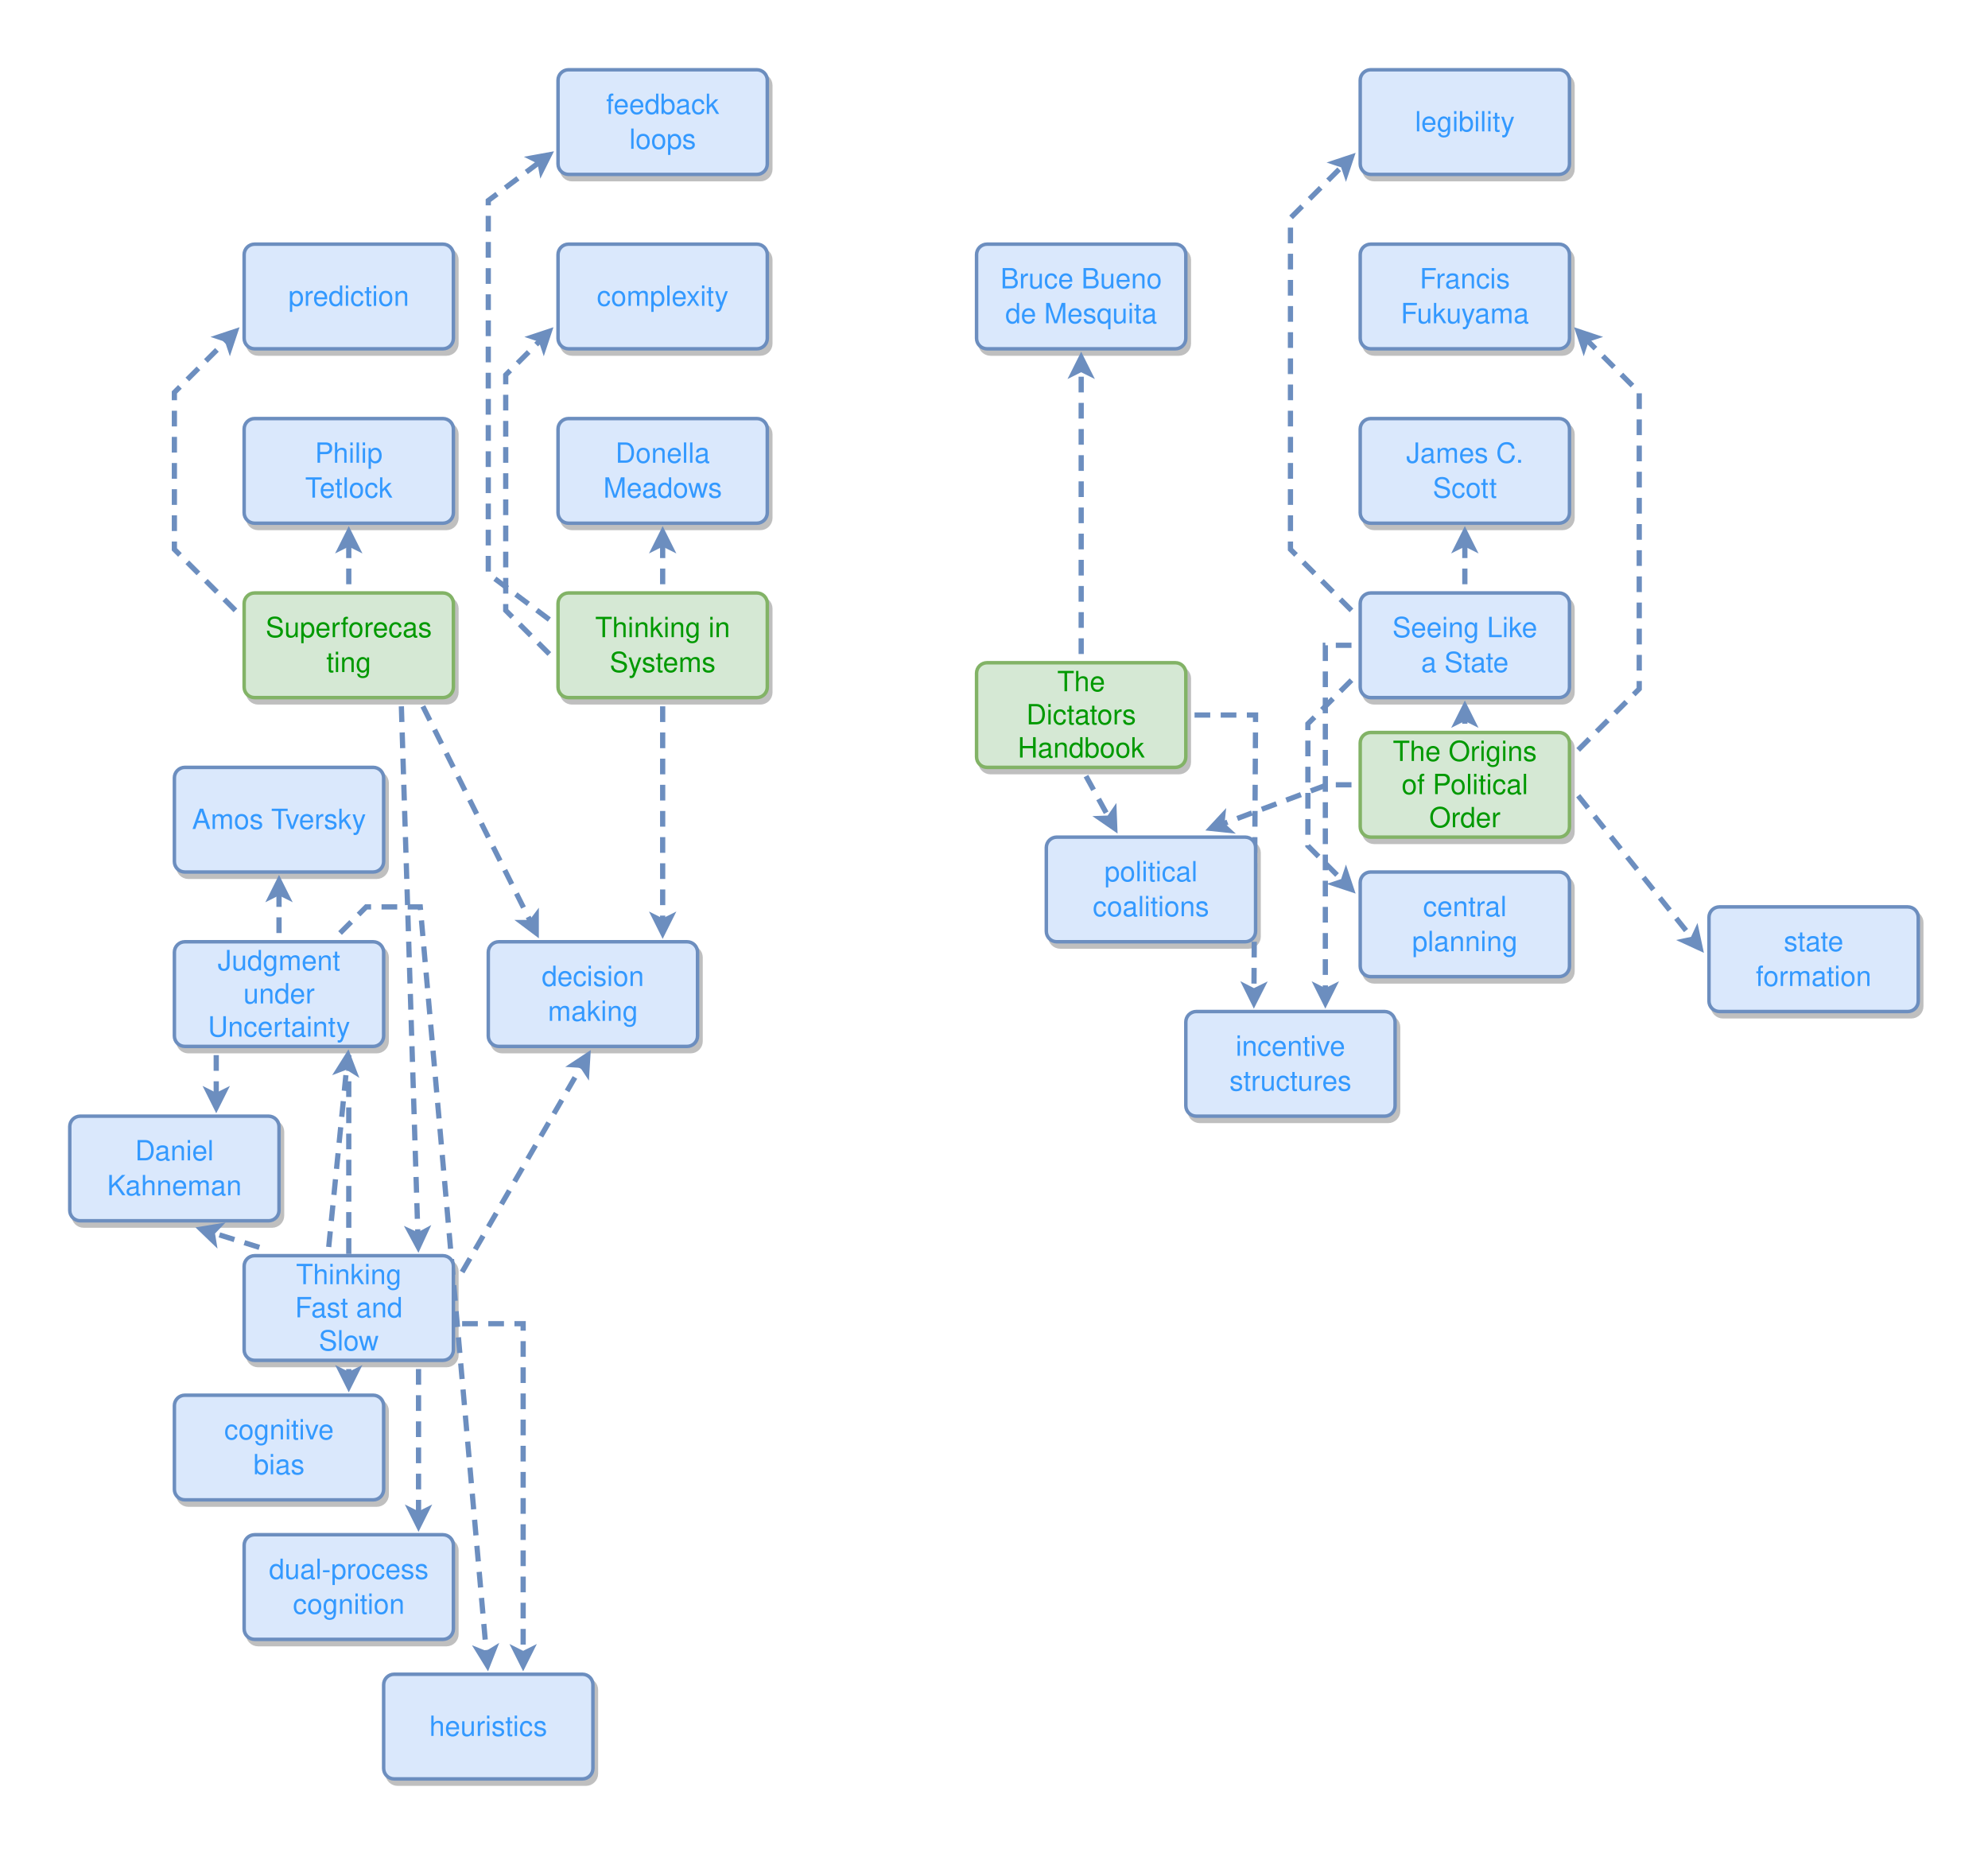
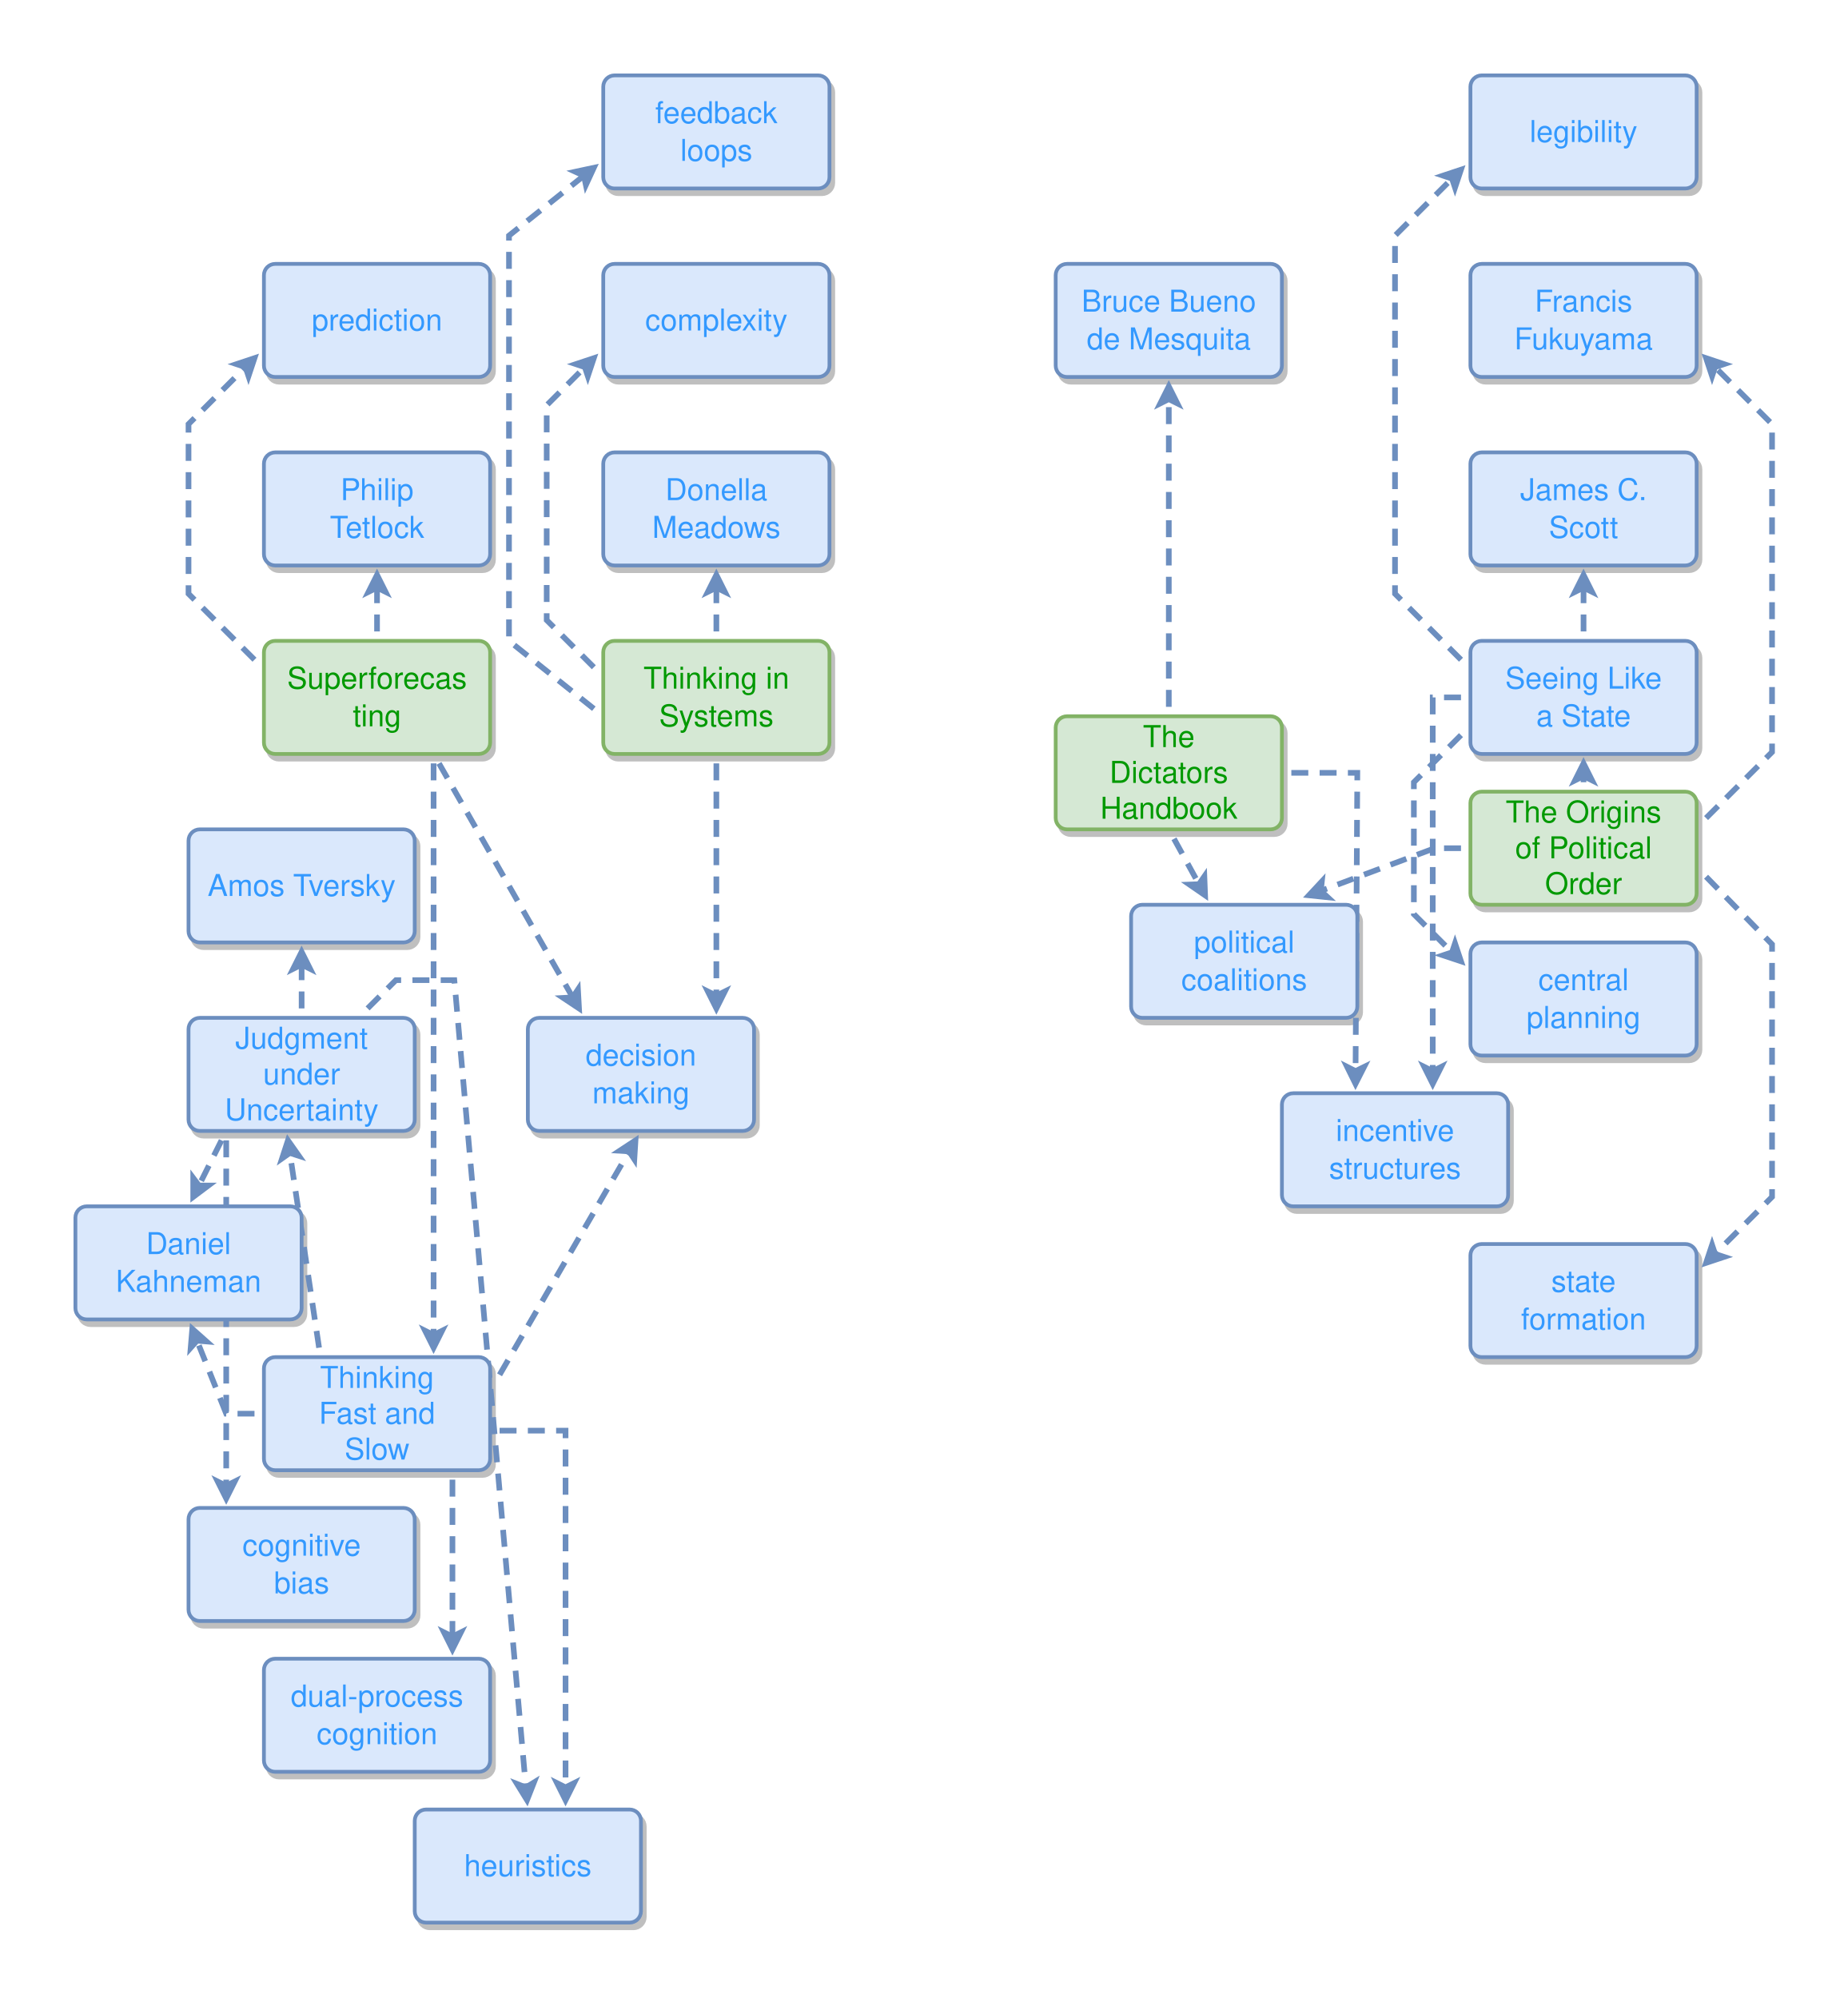
- <svg xmlns="http://www.w3.org/2000/svg" width="1140" height="1060" viewBox="0 0 1140 1060">
+ <svg xmlns="http://www.w3.org/2000/svg" width="980" height="1060" viewBox="0 0 980 1060">
  <defs>
  </defs>
  <g id="container-shells">
  </g>
  <g id="node-shadows">
    <rect x="100" y="440" width="120" height="60" rx="6" ry="6" fill="#000000" stroke="#000000" stroke-width="2" opacity="0.25" transform="translate(2,3)" />
    <rect x="140" y="340" width="120" height="60" rx="6" ry="6" fill="#000000" stroke="#000000" stroke-width="2" opacity="0.25" transform="translate(2,3)" />
    <rect x="560" y="380" width="120" height="60" rx="6" ry="6" fill="#000000" stroke="#000000" stroke-width="2" opacity="0.25" transform="translate(2,3)" />
    <rect x="780" y="420" width="120" height="60" rx="6" ry="6" fill="#000000" stroke="#000000" stroke-width="2" opacity="0.25" transform="translate(2,3)" />
    <rect x="140" y="720" width="120" height="60" rx="6" ry="6" fill="#000000" stroke="#000000" stroke-width="2" opacity="0.25" transform="translate(2,3)" />
    <rect x="320" y="340" width="120" height="60" rx="6" ry="6" fill="#000000" stroke="#000000" stroke-width="2" opacity="0.25" transform="translate(2,3)" />
    <rect x="780" y="500" width="120" height="60" rx="6" ry="6" fill="#000000" stroke="#000000" stroke-width="2" opacity="0.25" transform="translate(2,3)" />
    <rect x="100" y="800" width="120" height="60" rx="6" ry="6" fill="#000000" stroke="#000000" stroke-width="2" opacity="0.25" transform="translate(2,3)" />
    <rect x="320" y="140" width="120" height="60" rx="6" ry="6" fill="#000000" stroke="#000000" stroke-width="2" opacity="0.25" transform="translate(2,3)" />
    <rect x="280" y="540" width="120" height="60" rx="6" ry="6" fill="#000000" stroke="#000000" stroke-width="2" opacity="0.25" transform="translate(2,3)" />
    <rect x="140" y="880" width="120" height="60" rx="6" ry="6" fill="#000000" stroke="#000000" stroke-width="2" opacity="0.25" transform="translate(2,3)" />
    <rect x="560" y="140" width="120" height="60" rx="6" ry="6" fill="#000000" stroke="#000000" stroke-width="2" opacity="0.25" transform="translate(2,3)" />
    <rect x="320" y="40" width="120" height="60" rx="6" ry="6" fill="#000000" stroke="#000000" stroke-width="2" opacity="0.25" transform="translate(2,3)" />
    <rect x="220" y="960" width="120" height="60" rx="6" ry="6" fill="#000000" stroke="#000000" stroke-width="2" opacity="0.25" transform="translate(2,3)" />
    <rect x="680" y="580" width="120" height="60" rx="6" ry="6" fill="#000000" stroke="#000000" stroke-width="2" opacity="0.25" transform="translate(2,3)" />
    <rect x="780" y="40" width="120" height="60" rx="6" ry="6" fill="#000000" stroke="#000000" stroke-width="2" opacity="0.25" transform="translate(2,3)" />
    <rect x="600" y="480" width="120" height="60" rx="6" ry="6" fill="#000000" stroke="#000000" stroke-width="2" opacity="0.25" transform="translate(2,3)" />
    <rect x="140" y="140" width="120" height="60" rx="6" ry="6" fill="#000000" stroke="#000000" stroke-width="2" opacity="0.25" transform="translate(2,3)" />
-     <rect x="980" y="520" width="120" height="60" rx="6" ry="6" fill="#000000" stroke="#000000" stroke-width="2" opacity="0.25" transform="translate(2,3)" />
+     <rect x="780" y="660" width="120" height="60" rx="6" ry="6" fill="#000000" stroke="#000000" stroke-width="2" opacity="0.25" transform="translate(2,3)" />
    <rect x="40" y="640" width="120" height="60" rx="6" ry="6" fill="#000000" stroke="#000000" stroke-width="2" opacity="0.25" transform="translate(2,3)" />
    <rect x="320" y="240" width="120" height="60" rx="6" ry="6" fill="#000000" stroke="#000000" stroke-width="2" opacity="0.25" transform="translate(2,3)" />
    <rect x="780" y="140" width="120" height="60" rx="6" ry="6" fill="#000000" stroke="#000000" stroke-width="2" opacity="0.25" transform="translate(2,3)" />
    <rect x="780" y="240" width="120" height="60" rx="6" ry="6" fill="#000000" stroke="#000000" stroke-width="2" opacity="0.25" transform="translate(2,3)" />
    <rect x="100" y="540" width="120" height="60" rx="6" ry="6" fill="#000000" stroke="#000000" stroke-width="2" opacity="0.25" transform="translate(2,3)" />
    <rect x="140" y="240" width="120" height="60" rx="6" ry="6" fill="#000000" stroke="#000000" stroke-width="2" opacity="0.25" transform="translate(2,3)" />
    <rect x="780" y="340" width="120" height="60" rx="6" ry="6" fill="#000000" stroke="#000000" stroke-width="2" opacity="0.25" transform="translate(2,3)" />
  </g>
  <g id="edges">
    <g class="edge" data-edge-idx="0" data-edge-base="expresses" data-edge-from="10" data-edge-to="18">
-       <line x1="242.50" y1="405.00" x2="304.48" y2="528.96" stroke="#6c8ebf" stroke-width="3" stroke-dasharray="9 6" />
-       <path d="M 307.50 535.00 L 299.45 528.96 L 304.48 528.96 L 307.50 524.94 Z" fill="#6c8ebf" stroke="#6c8ebf" stroke-width="3" stroke-miterlimit="10" />
+       <line x1="232.86" y1="405.00" x2="303.79" y2="529.14" stroke="#6c8ebf" stroke-width="3" stroke-dasharray="9 6" />
+       <path d="M 307.14 535.00 L 298.77 529.42 L 303.79 529.14 L 306.58 524.95 Z" fill="#6c8ebf" stroke="#6c8ebf" stroke-width="3" stroke-miterlimit="10" />
    </g>
    <g class="edge" data-edge-idx="1" data-edge-base="expresses" data-edge-from="10" data-edge-to="25">
      <polyline points="135.00,350.00 100,315 100,225 130.23,194.77" fill="none" stroke="#6c8ebf" stroke-width="3" stroke-dasharray="9 6" />
      <path d="M 135.00 190.00 L 131.82 199.55 L 130.23 194.77 L 125.45 193.18 Z" fill="#6c8ebf" stroke="#6c8ebf" stroke-width="3" stroke-miterlimit="10" />
    </g>
    <g class="edge" data-edge-idx="2" data-edge-base="expresses" data-edge-from="10" data-edge-to="8">
      <line x1="200.00" y1="335.00" x2="200.00" y2="311.75" stroke="#6c8ebf" stroke-width="3" stroke-dasharray="9 6" />
      <path d="M 200.00 305.00 L 204.50 314.00 L 200.00 311.75 L 195.50 314.00 Z" fill="#6c8ebf" stroke="#6c8ebf" stroke-width="3" stroke-miterlimit="10" />
    </g>
    <g class="edge" data-edge-idx="3" data-edge-base="expresses" data-edge-from="10" data-edge-to="13">
-       <line x1="230.16" y1="405.00" x2="239.63" y2="708.25" stroke="#6c8ebf" stroke-width="3" stroke-dasharray="9 6" />
-       <path d="M 239.84 715.00 L 235.06 706.14 L 239.63 708.25 L 244.06 705.86 Z" fill="#6c8ebf" stroke="#6c8ebf" stroke-width="3" stroke-miterlimit="10" />
+       <line x1="230.00" y1="405.00" x2="230.00" y2="708.25" stroke="#6c8ebf" stroke-width="3" stroke-dasharray="9 6" />
+       <path d="M 230.00 715.00 L 225.50 706.00 L 230.00 708.25 L 234.50 706.00 Z" fill="#6c8ebf" stroke="#6c8ebf" stroke-width="3" stroke-miterlimit="10" />
    </g>
    <g class="edge" data-edge-idx="4" data-edge-base="expresses" data-edge-from="7" data-edge-to="21">
      <polyline points="195.00,535.00 210,520 241,520 278.96,948.28" fill="none" stroke="#6c8ebf" stroke-width="3" stroke-dasharray="9 6" />
      <path d="M 279.56 955.00 L 274.28 946.43 L 278.96 948.28 L 283.24 945.64 Z" fill="#6c8ebf" stroke="#6c8ebf" stroke-width="3" stroke-miterlimit="10" />
    </g>
    <g class="edge" data-edge-idx="5" data-edge-base="expresses" data-edge-from="7" data-edge-to="16">
-       <line x1="200.00" y1="605.00" x2="200.00" y2="788.25" stroke="#6c8ebf" stroke-width="3" stroke-dasharray="9 6" />
-       <path d="M 200.00 795.00 L 195.50 786.00 L 200.00 788.25 L 204.50 786.00 Z" fill="#6c8ebf" stroke="#6c8ebf" stroke-width="3" stroke-miterlimit="10" />
+       <line x1="120.00" y1="605.00" x2="120.00" y2="788.25" stroke="#6c8ebf" stroke-width="3" stroke-dasharray="9 6" />
+       <path d="M 120.00 795.00 L 115.50 786.00 L 120.00 788.25 L 124.50 786.00 Z" fill="#6c8ebf" stroke="#6c8ebf" stroke-width="3" stroke-miterlimit="10" />
    </g>
    <g class="edge" data-edge-idx="6" data-edge-base="expresses" data-edge-from="7" data-edge-to="3">
-       <line x1="124.00" y1="605.00" x2="124.00" y2="628.25" stroke="#6c8ebf" stroke-width="3" stroke-dasharray="9 6" />
-       <path d="M 124.00 635.00 L 119.50 626.00 L 124.00 628.25 L 128.50 626.00 Z" fill="#6c8ebf" stroke="#6c8ebf" stroke-width="3" stroke-miterlimit="10" />
+       <line x1="117.50" y1="605.00" x2="105.52" y2="628.96" stroke="#6c8ebf" stroke-width="3" stroke-dasharray="9 6" />
+       <path d="M 102.50 635.00 L 102.50 624.94 L 105.52 628.96 L 110.55 628.96 Z" fill="#6c8ebf" stroke="#6c8ebf" stroke-width="3" stroke-miterlimit="10" />
    </g>
    <g class="edge" data-edge-idx="7" data-edge-base="expresses" data-edge-from="7" data-edge-to="1">
      <line x1="160.00" y1="535.00" x2="160.00" y2="511.75" stroke="#6c8ebf" stroke-width="3" stroke-dasharray="9 6" />
      <path d="M 160.00 505.00 L 164.50 514.00 L 160.00 511.75 L 155.50 514.00 Z" fill="#6c8ebf" stroke="#6c8ebf" stroke-width="3" stroke-miterlimit="10" />
    </g>
    <g class="edge" data-edge-idx="8" data-edge-base="expresses" data-edge-from="11" data-edge-to="24">
      <line x1="622.75" y1="445.00" x2="636.00" y2="469.09" stroke="#6c8ebf" stroke-width="3" stroke-dasharray="9 6" />
      <path d="M 639.25 475.00 L 630.97 469.28 L 636.00 469.09 L 638.86 464.95 Z" fill="#6c8ebf" stroke="#6c8ebf" stroke-width="3" stroke-miterlimit="10" />
    </g>
    <g class="edge" data-edge-idx="9" data-edge-base="expresses" data-edge-from="11" data-edge-to="22">
      <polyline points="685.00,410.00 720,410 719.07,568.25" fill="none" stroke="#6c8ebf" stroke-width="3" stroke-dasharray="9 6" />
      <path d="M 719.03 575.00 L 714.58 565.97 L 719.07 568.25 L 723.58 566.03 Z" fill="#6c8ebf" stroke="#6c8ebf" stroke-width="3" stroke-miterlimit="10" />
    </g>
    <g class="edge" data-edge-idx="10" data-edge-base="expresses" data-edge-from="11" data-edge-to="2">
      <line x1="620.00" y1="375.00" x2="620.00" y2="211.75" stroke="#6c8ebf" stroke-width="3" stroke-dasharray="9 6" />
      <path d="M 620.00 205.00 L 624.50 214.00 L 620.00 211.75 L 615.50 214.00 Z" fill="#6c8ebf" stroke="#6c8ebf" stroke-width="3" stroke-miterlimit="10" />
    </g>
    <g class="edge" data-edge-idx="11" data-edge-base="expresses" data-edge-from="14" data-edge-to="20">
-       <polyline points="315.00,355.25 280,329 280,115 309.60,92.80" fill="none" stroke="#6c8ebf" stroke-width="3" stroke-dasharray="9 6" />
-       <path d="M 315.00 88.75 L 310.50 97.75 L 309.60 92.80 L 305.10 90.55 Z" fill="#6c8ebf" stroke="#6c8ebf" stroke-width="3" stroke-miterlimit="10" />
+       <polyline points="315.00,376.00 270,340 270,125 309.73,93.22" fill="none" stroke="#6c8ebf" stroke-width="3" stroke-dasharray="9 6" />
+       <path d="M 315.00 89.00 L 310.78 98.14 L 309.73 93.22 L 305.16 91.11 Z" fill="#6c8ebf" stroke="#6c8ebf" stroke-width="3" stroke-miterlimit="10" />
    </g>
    <g class="edge" data-edge-idx="12" data-edge-base="expresses" data-edge-from="14" data-edge-to="17">
-       <polyline points="315.00,375.00 290,350 290,215 310.23,194.77" fill="none" stroke="#6c8ebf" stroke-width="3" stroke-dasharray="9 6" />
+       <polyline points="315.00,354.00 290,329 290,215 310.23,194.77" fill="none" stroke="#6c8ebf" stroke-width="3" stroke-dasharray="9 6" />
      <path d="M 315.00 190.00 L 311.82 199.55 L 310.23 194.77 L 305.45 193.18 Z" fill="#6c8ebf" stroke="#6c8ebf" stroke-width="3" stroke-miterlimit="10" />
    </g>
    <g class="edge" data-edge-idx="13" data-edge-base="expresses" data-edge-from="14" data-edge-to="18">
      <line x1="380.00" y1="405.00" x2="380.00" y2="528.25" stroke="#6c8ebf" stroke-width="3" stroke-dasharray="9 6" />
      <path d="M 380.00 535.00 L 375.50 526.00 L 380.00 528.25 L 384.50 526.00 Z" fill="#6c8ebf" stroke="#6c8ebf" stroke-width="3" stroke-miterlimit="10" />
    </g>
    <g class="edge" data-edge-idx="14" data-edge-base="expresses" data-edge-from="14" data-edge-to="4">
      <line x1="380.00" y1="335.00" x2="380.00" y2="311.75" stroke="#6c8ebf" stroke-width="3" stroke-dasharray="9 6" />
      <path d="M 380.00 305.00 L 384.50 314.00 L 380.00 311.75 L 375.50 314.00 Z" fill="#6c8ebf" stroke="#6c8ebf" stroke-width="3" stroke-miterlimit="10" />
    </g>
    <g class="edge" data-edge-idx="15" data-edge-base="expresses" data-edge-from="13" data-edge-to="18">
      <line x1="265.00" y1="729.38" x2="333.72" y2="610.84" stroke="#6c8ebf" stroke-width="3" stroke-dasharray="9 6" />
      <path d="M 337.10 605.00 L 336.48 615.04 L 333.72 610.84 L 328.69 610.53 Z" fill="#6c8ebf" stroke="#6c8ebf" stroke-width="3" stroke-miterlimit="10" />
    </g>
    <g class="edge" data-edge-idx="16" data-edge-base="expresses" data-edge-from="13" data-edge-to="19">
      <line x1="240.00" y1="785.00" x2="240.00" y2="868.25" stroke="#6c8ebf" stroke-width="3" stroke-dasharray="9 6" />
      <path d="M 240.00 875.00 L 235.50 866.00 L 240.00 868.25 L 244.50 866.00 Z" fill="#6c8ebf" stroke="#6c8ebf" stroke-width="3" stroke-miterlimit="10" />
    </g>
    <g class="edge" data-edge-idx="17" data-edge-base="expresses" data-edge-from="13" data-edge-to="21">
      <polyline points="265.00,759.00 300,759 300.00,948.25" fill="none" stroke="#6c8ebf" stroke-width="3" stroke-dasharray="9 6" />
      <path d="M 300.00 955.00 L 295.50 946.00 L 300.00 948.25 L 304.50 946.00 Z" fill="#6c8ebf" stroke="#6c8ebf" stroke-width="3" stroke-miterlimit="10" />
    </g>
    <g class="edge" data-edge-idx="18" data-edge-base="expresses" data-edge-from="13" data-edge-to="3">
-       <line x1="148.73" y1="715.23" x2="121.71" y2="706.79" stroke="#6c8ebf" stroke-width="3" stroke-dasharray="9 6" />
-       <path d="M 115.27 704.77 L 125.20 703.16 L 121.71 706.79 L 122.52 711.75 Z" fill="#6c8ebf" stroke="#6c8ebf" stroke-width="3" stroke-miterlimit="10" />
+       <polyline points="135.00,750.00 120,750 104.51,711.27" fill="none" stroke="#6c8ebf" stroke-width="3" stroke-dasharray="9 6" />
+       <path d="M 102.00 705.00 L 109.52 711.69 L 104.51 711.27 L 101.16 715.03 Z" fill="#6c8ebf" stroke="#6c8ebf" stroke-width="3" stroke-miterlimit="10" />
    </g>
    <g class="edge" data-edge-idx="19" data-edge-base="expresses" data-edge-from="13" data-edge-to="7">
-       <line x1="188.50" y1="715.00" x2="198.83" y2="611.72" stroke="#6c8ebf" stroke-width="3" stroke-dasharray="9 6" />
-       <path d="M 199.50 605.00 L 203.08 614.40 L 198.83 611.72 L 194.13 613.51 Z" fill="#6c8ebf" stroke="#6c8ebf" stroke-width="3" stroke-miterlimit="10" />
+       <line x1="169.25" y1="715.00" x2="153.75" y2="611.68" stroke="#6c8ebf" stroke-width="3" stroke-dasharray="9 6" />
+       <path d="M 152.75 605.00 L 158.54 613.23 L 153.75 611.68 L 149.63 614.57 Z" fill="#6c8ebf" stroke="#6c8ebf" stroke-width="3" stroke-miterlimit="10" />
    </g>
    <g class="edge" data-edge-idx="20" data-edge-base="expresses" data-edge-from="9" data-edge-to="15">
      <polyline points="775.00,390.00 750,415 750,485 770.23,505.23" fill="none" stroke="#6c8ebf" stroke-width="3" stroke-dasharray="9 6" />
      <path d="M 775.00 510.00 L 765.45 506.82 L 770.23 505.23 L 771.82 500.45 Z" fill="#6c8ebf" stroke="#6c8ebf" stroke-width="3" stroke-miterlimit="10" />
    </g>
    <g class="edge" data-edge-idx="21" data-edge-base="expresses" data-edge-from="9" data-edge-to="23">
      <polyline points="775.00,350.00 740,315 740,125 770.23,94.77" fill="none" stroke="#6c8ebf" stroke-width="3" stroke-dasharray="9 6" />
      <path d="M 775.00 90.00 L 771.82 99.55 L 770.23 94.77 L 765.45 93.18 Z" fill="#6c8ebf" stroke="#6c8ebf" stroke-width="3" stroke-miterlimit="10" />
    </g>
    <g class="edge" data-edge-idx="22" data-edge-base="expresses" data-edge-from="9" data-edge-to="22">
      <polyline points="775.00,370.00 760,370 760.00,568.25" fill="none" stroke="#6c8ebf" stroke-width="3" stroke-dasharray="9 6" />
      <path d="M 760.00 575.00 L 755.50 566.00 L 760.00 568.25 L 764.50 566.00 Z" fill="#6c8ebf" stroke="#6c8ebf" stroke-width="3" stroke-miterlimit="10" />
    </g>
    <g class="edge" data-edge-idx="23" data-edge-base="expresses" data-edge-from="9" data-edge-to="6">
      <line x1="840.00" y1="335.00" x2="840.00" y2="311.75" stroke="#6c8ebf" stroke-width="3" stroke-dasharray="9 6" />
      <path d="M 840.00 305.00 L 844.50 314.00 L 840.00 311.75 L 835.50 314.00 Z" fill="#6c8ebf" stroke="#6c8ebf" stroke-width="3" stroke-miterlimit="10" />
    </g>
    <g class="edge" data-edge-idx="24" data-edge-base="expresses" data-edge-from="12" data-edge-to="26">
-       <line x1="905.00" y1="456.25" x2="970.78" y2="538.48" stroke="#6c8ebf" stroke-width="3" stroke-dasharray="9 6" />
-       <path d="M 975.00 543.75 L 965.86 539.53 L 970.78 538.48 L 972.89 533.91 Z" fill="#6c8ebf" stroke="#6c8ebf" stroke-width="3" stroke-miterlimit="10" />
+       <polyline points="905.00,465.12 940,501 940,635 909.77,665.23" fill="none" stroke="#6c8ebf" stroke-width="3" stroke-dasharray="9 6" />
+       <path d="M 905.00 670.00 L 908.18 660.45 L 909.77 665.23 L 914.55 666.82 Z" fill="#6c8ebf" stroke="#6c8ebf" stroke-width="3" stroke-miterlimit="10" />
    </g>
    <g class="edge" data-edge-idx="25" data-edge-base="expresses" data-edge-from="12" data-edge-to="24">
      <polyline points="775.00,450.00 761,450 700.65,472.63" fill="none" stroke="#6c8ebf" stroke-width="3" stroke-dasharray="9 6" />
      <path d="M 694.33 475.00 L 701.18 467.63 L 700.65 472.63 L 704.34 476.05 Z" fill="#6c8ebf" stroke="#6c8ebf" stroke-width="3" stroke-miterlimit="10" />
    </g>
    <g class="edge" data-edge-idx="26" data-edge-base="expresses" data-edge-from="12" data-edge-to="5">
-       <polyline points="905.00,430.00 940,395 940,225 909.77,194.77" fill="none" stroke="#6c8ebf" stroke-width="3" stroke-dasharray="9 6" />
+       <polyline points="905.00,434.00 940,399 940,225 909.77,194.77" fill="none" stroke="#6c8ebf" stroke-width="3" stroke-dasharray="9 6" />
      <path d="M 905.00 190.00 L 914.55 193.18 L 909.77 194.77 L 908.18 199.55 Z" fill="#6c8ebf" stroke="#6c8ebf" stroke-width="3" stroke-miterlimit="10" />
    </g>
    <g class="edge" data-edge-idx="27" data-edge-base="expresses" data-edge-from="12" data-edge-to="9">
      <line x1="840.00" y1="415.00" x2="840.00" y2="411.75" stroke="#6c8ebf" stroke-width="3" stroke-dasharray="9 6" />
      <path d="M 840.00 405.00 L 844.50 414.00 L 840.00 411.75 L 835.50 414.00 Z" fill="#6c8ebf" stroke="#6c8ebf" stroke-width="3" stroke-miterlimit="10" />
    </g>
  </g>
  <g id="nodes">
    <rect x="100" y="440" width="120" height="60" rx="6" ry="6" fill="#dae8fc" stroke="#6c8ebf" stroke-width="2" />
    <text x="160" y="470" text-anchor="middle" dominant-baseline="middle" font-family="Helvetica,Inter,Segoe UI,Arial" font-size="16" font-weight="normal" fill="#3399ff">Amos Tversky</text>
    <g>
      <rect x="140" y="340" width="120" height="60" rx="6" ry="6" fill="#d5e8d4" stroke="#82b366" stroke-width="2" />
      <text x="200" y="360" text-anchor="middle" dominant-baseline="middle" font-family="Helvetica,Inter,Segoe UI,Arial" font-size="16" font-weight="normal" fill="#009900">Superforecas</text>
      <text x="200" y="380" text-anchor="middle" dominant-baseline="middle" font-family="Helvetica,Inter,Segoe UI,Arial" font-size="16" font-weight="normal" fill="#009900">ting</text>
    </g>
    <g>
      <rect x="560" y="380" width="120" height="60" rx="6" ry="6" fill="#d5e8d4" stroke="#82b366" stroke-width="2" />
      <text x="620" y="391" text-anchor="middle" dominant-baseline="middle" font-family="Helvetica,Inter,Segoe UI,Arial" font-size="16" font-weight="normal" fill="#009900">The</text>
      <text x="620" y="410" text-anchor="middle" dominant-baseline="middle" font-family="Helvetica,Inter,Segoe UI,Arial" font-size="16" font-weight="normal" fill="#009900">Dictators</text>
      <text x="620" y="429" text-anchor="middle" dominant-baseline="middle" font-family="Helvetica,Inter,Segoe UI,Arial" font-size="16" font-weight="normal" fill="#009900">Handbook</text>
    </g>
    <g>
      <rect x="780" y="420" width="120" height="60" rx="6" ry="6" fill="#d5e8d4" stroke="#82b366" stroke-width="2" />
      <text x="840" y="431" text-anchor="middle" dominant-baseline="middle" font-family="Helvetica,Inter,Segoe UI,Arial" font-size="16" font-weight="normal" fill="#009900">The Origins</text>
      <text x="840" y="450" text-anchor="middle" dominant-baseline="middle" font-family="Helvetica,Inter,Segoe UI,Arial" font-size="16" font-weight="normal" fill="#009900">of Political</text>
      <text x="840" y="469" text-anchor="middle" dominant-baseline="middle" font-family="Helvetica,Inter,Segoe UI,Arial" font-size="16" font-weight="normal" fill="#009900">Order</text>
    </g>
    <g>
      <rect x="140" y="720" width="120" height="60" rx="6" ry="6" fill="#dae8fc" stroke="#6c8ebf" stroke-width="2" />
      <text x="200" y="731" text-anchor="middle" dominant-baseline="middle" font-family="Helvetica,Inter,Segoe UI,Arial" font-size="16" font-weight="normal" fill="#3399ff">Thinking</text>
      <text x="200" y="750" text-anchor="middle" dominant-baseline="middle" font-family="Helvetica,Inter,Segoe UI,Arial" font-size="16" font-weight="normal" fill="#3399ff">Fast and</text>
      <text x="200" y="769" text-anchor="middle" dominant-baseline="middle" font-family="Helvetica,Inter,Segoe UI,Arial" font-size="16" font-weight="normal" fill="#3399ff">Slow</text>
    </g>
    <g>
      <rect x="320" y="340" width="120" height="60" rx="6" ry="6" fill="#d5e8d4" stroke="#82b366" stroke-width="2" />
      <text x="380" y="360" text-anchor="middle" dominant-baseline="middle" font-family="Helvetica,Inter,Segoe UI,Arial" font-size="16" font-weight="normal" fill="#009900">Thinking in</text>
      <text x="380" y="380" text-anchor="middle" dominant-baseline="middle" font-family="Helvetica,Inter,Segoe UI,Arial" font-size="16" font-weight="normal" fill="#009900">Systems</text>
    </g>
    <rect x="780" y="500" width="120" height="60" rx="6" ry="6" fill="#dae8fc" stroke="#6c8ebf" stroke-width="2" />
    <text x="840" y="520" text-anchor="middle" dominant-baseline="middle" font-family="Helvetica,Inter,Segoe UI,Arial" font-size="16" font-weight="normal" fill="#3399ff">central</text>
    <text x="840" y="540" text-anchor="middle" dominant-baseline="middle" font-family="Helvetica,Inter,Segoe UI,Arial" font-size="16" font-weight="normal" fill="#3399ff">planning</text>
    <rect x="100" y="800" width="120" height="60" rx="6" ry="6" fill="#dae8fc" stroke="#6c8ebf" stroke-width="2" />
    <text x="160" y="820" text-anchor="middle" dominant-baseline="middle" font-family="Helvetica,Inter,Segoe UI,Arial" font-size="16" font-weight="normal" fill="#3399ff">cognitive</text>
    <text x="160" y="840" text-anchor="middle" dominant-baseline="middle" font-family="Helvetica,Inter,Segoe UI,Arial" font-size="16" font-weight="normal" fill="#3399ff">bias</text>
    <rect x="320" y="140" width="120" height="60" rx="6" ry="6" fill="#dae8fc" stroke="#6c8ebf" stroke-width="2" />
    <text x="380" y="170" text-anchor="middle" dominant-baseline="middle" font-family="Helvetica,Inter,Segoe UI,Arial" font-size="16" font-weight="normal" fill="#3399ff">complexity</text>
    <rect x="280" y="540" width="120" height="60" rx="6" ry="6" fill="#dae8fc" stroke="#6c8ebf" stroke-width="2" />
    <text x="340" y="560" text-anchor="middle" dominant-baseline="middle" font-family="Helvetica,Inter,Segoe UI,Arial" font-size="16" font-weight="normal" fill="#3399ff">decision</text>
    <text x="340" y="580" text-anchor="middle" dominant-baseline="middle" font-family="Helvetica,Inter,Segoe UI,Arial" font-size="16" font-weight="normal" fill="#3399ff">making</text>
    <rect x="140" y="880" width="120" height="60" rx="6" ry="6" fill="#dae8fc" stroke="#6c8ebf" stroke-width="2" />
    <text x="200" y="900" text-anchor="middle" dominant-baseline="middle" font-family="Helvetica,Inter,Segoe UI,Arial" font-size="16" font-weight="normal" fill="#3399ff">dual-process</text>
    <text x="200" y="920" text-anchor="middle" dominant-baseline="middle" font-family="Helvetica,Inter,Segoe UI,Arial" font-size="16" font-weight="normal" fill="#3399ff">cognition</text>
    <rect x="560" y="140" width="120" height="60" rx="6" ry="6" fill="#dae8fc" stroke="#6c8ebf" stroke-width="2" />
    <text x="620" y="160" text-anchor="middle" dominant-baseline="middle" font-family="Helvetica,Inter,Segoe UI,Arial" font-size="16" font-weight="normal" fill="#3399ff">Bruce Bueno</text>
    <text x="620" y="180" text-anchor="middle" dominant-baseline="middle" font-family="Helvetica,Inter,Segoe UI,Arial" font-size="16" font-weight="normal" fill="#3399ff">de Mesquita</text>
    <rect x="320" y="40" width="120" height="60" rx="6" ry="6" fill="#dae8fc" stroke="#6c8ebf" stroke-width="2" />
    <text x="380" y="60" text-anchor="middle" dominant-baseline="middle" font-family="Helvetica,Inter,Segoe UI,Arial" font-size="16" font-weight="normal" fill="#3399ff">feedback</text>
    <text x="380" y="80" text-anchor="middle" dominant-baseline="middle" font-family="Helvetica,Inter,Segoe UI,Arial" font-size="16" font-weight="normal" fill="#3399ff">loops</text>
    <rect x="220" y="960" width="120" height="60" rx="6" ry="6" fill="#dae8fc" stroke="#6c8ebf" stroke-width="2" />
    <text x="280" y="990" text-anchor="middle" dominant-baseline="middle" font-family="Helvetica,Inter,Segoe UI,Arial" font-size="16" font-weight="normal" fill="#3399ff">heuristics</text>
    <rect x="680" y="580" width="120" height="60" rx="6" ry="6" fill="#dae8fc" stroke="#6c8ebf" stroke-width="2" />
    <text x="740" y="600" text-anchor="middle" dominant-baseline="middle" font-family="Helvetica,Inter,Segoe UI,Arial" font-size="16" font-weight="normal" fill="#3399ff">incentive</text>
    <text x="740" y="620" text-anchor="middle" dominant-baseline="middle" font-family="Helvetica,Inter,Segoe UI,Arial" font-size="16" font-weight="normal" fill="#3399ff">structures</text>
    <rect x="780" y="40" width="120" height="60" rx="6" ry="6" fill="#dae8fc" stroke="#6c8ebf" stroke-width="2" />
    <text x="840" y="70" text-anchor="middle" dominant-baseline="middle" font-family="Helvetica,Inter,Segoe UI,Arial" font-size="16" font-weight="normal" fill="#3399ff">legibility</text>
    <rect x="600" y="480" width="120" height="60" rx="6" ry="6" fill="#dae8fc" stroke="#6c8ebf" stroke-width="2" />
    <text x="660" y="500" text-anchor="middle" dominant-baseline="middle" font-family="Helvetica,Inter,Segoe UI,Arial" font-size="16" font-weight="normal" fill="#3399ff">political</text>
    <text x="660" y="520" text-anchor="middle" dominant-baseline="middle" font-family="Helvetica,Inter,Segoe UI,Arial" font-size="16" font-weight="normal" fill="#3399ff">coalitions</text>
    <rect x="140" y="140" width="120" height="60" rx="6" ry="6" fill="#dae8fc" stroke="#6c8ebf" stroke-width="2" />
    <text x="200" y="170" text-anchor="middle" dominant-baseline="middle" font-family="Helvetica,Inter,Segoe UI,Arial" font-size="16" font-weight="normal" fill="#3399ff">prediction</text>
-     <rect x="980" y="520" width="120" height="60" rx="6" ry="6" fill="#dae8fc" stroke="#6c8ebf" stroke-width="2" />
-     <text x="1040" y="540" text-anchor="middle" dominant-baseline="middle" font-family="Helvetica,Inter,Segoe UI,Arial" font-size="16" font-weight="normal" fill="#3399ff">state</text>
-     <text x="1040" y="560" text-anchor="middle" dominant-baseline="middle" font-family="Helvetica,Inter,Segoe UI,Arial" font-size="16" font-weight="normal" fill="#3399ff">formation</text>
+     <rect x="780" y="660" width="120" height="60" rx="6" ry="6" fill="#dae8fc" stroke="#6c8ebf" stroke-width="2" />
+     <text x="840" y="680" text-anchor="middle" dominant-baseline="middle" font-family="Helvetica,Inter,Segoe UI,Arial" font-size="16" font-weight="normal" fill="#3399ff">state</text>
+     <text x="840" y="700" text-anchor="middle" dominant-baseline="middle" font-family="Helvetica,Inter,Segoe UI,Arial" font-size="16" font-weight="normal" fill="#3399ff">formation</text>
    <rect x="40" y="640" width="120" height="60" rx="6" ry="6" fill="#dae8fc" stroke="#6c8ebf" stroke-width="2" />
    <text x="100" y="660" text-anchor="middle" dominant-baseline="middle" font-family="Helvetica,Inter,Segoe UI,Arial" font-size="16" font-weight="normal" fill="#3399ff">Daniel</text>
    <text x="100" y="680" text-anchor="middle" dominant-baseline="middle" font-family="Helvetica,Inter,Segoe UI,Arial" font-size="16" font-weight="normal" fill="#3399ff">Kahneman</text>
    <rect x="320" y="240" width="120" height="60" rx="6" ry="6" fill="#dae8fc" stroke="#6c8ebf" stroke-width="2" />
    <text x="380" y="260" text-anchor="middle" dominant-baseline="middle" font-family="Helvetica,Inter,Segoe UI,Arial" font-size="16" font-weight="normal" fill="#3399ff">Donella</text>
    <text x="380" y="280" text-anchor="middle" dominant-baseline="middle" font-family="Helvetica,Inter,Segoe UI,Arial" font-size="16" font-weight="normal" fill="#3399ff">Meadows</text>
    <rect x="780" y="140" width="120" height="60" rx="6" ry="6" fill="#dae8fc" stroke="#6c8ebf" stroke-width="2" />
    <text x="840" y="160" text-anchor="middle" dominant-baseline="middle" font-family="Helvetica,Inter,Segoe UI,Arial" font-size="16" font-weight="normal" fill="#3399ff">Francis</text>
    <text x="840" y="180" text-anchor="middle" dominant-baseline="middle" font-family="Helvetica,Inter,Segoe UI,Arial" font-size="16" font-weight="normal" fill="#3399ff">Fukuyama</text>
    <rect x="780" y="240" width="120" height="60" rx="6" ry="6" fill="#dae8fc" stroke="#6c8ebf" stroke-width="2" />
    <text x="840" y="260" text-anchor="middle" dominant-baseline="middle" font-family="Helvetica,Inter,Segoe UI,Arial" font-size="16" font-weight="normal" fill="#3399ff">James C.</text>
    <text x="840" y="280" text-anchor="middle" dominant-baseline="middle" font-family="Helvetica,Inter,Segoe UI,Arial" font-size="16" font-weight="normal" fill="#3399ff">Scott</text>
    <g>
      <rect x="100" y="540" width="120" height="60" rx="6" ry="6" fill="#dae8fc" stroke="#6c8ebf" stroke-width="2" />
      <text x="160" y="551" text-anchor="middle" dominant-baseline="middle" font-family="Helvetica,Inter,Segoe UI,Arial" font-size="16" font-weight="normal" fill="#3399ff">Judgment</text>
      <text x="160" y="570" text-anchor="middle" dominant-baseline="middle" font-family="Helvetica,Inter,Segoe UI,Arial" font-size="16" font-weight="normal" fill="#3399ff">under</text>
      <text x="160" y="589" text-anchor="middle" dominant-baseline="middle" font-family="Helvetica,Inter,Segoe UI,Arial" font-size="16" font-weight="normal" fill="#3399ff">Uncertainty</text>
    </g>
    <rect x="140" y="240" width="120" height="60" rx="6" ry="6" fill="#dae8fc" stroke="#6c8ebf" stroke-width="2" />
    <text x="200" y="260" text-anchor="middle" dominant-baseline="middle" font-family="Helvetica,Inter,Segoe UI,Arial" font-size="16" font-weight="normal" fill="#3399ff">Philip</text>
    <text x="200" y="280" text-anchor="middle" dominant-baseline="middle" font-family="Helvetica,Inter,Segoe UI,Arial" font-size="16" font-weight="normal" fill="#3399ff">Tetlock</text>
    <g>
      <rect x="780" y="340" width="120" height="60" rx="6" ry="6" fill="#dae8fc" stroke="#6c8ebf" stroke-width="2" />
      <text x="840" y="360" text-anchor="middle" dominant-baseline="middle" font-family="Helvetica,Inter,Segoe UI,Arial" font-size="16" font-weight="normal" fill="#3399ff">Seeing Like</text>
      <text x="840" y="380" text-anchor="middle" dominant-baseline="middle" font-family="Helvetica,Inter,Segoe UI,Arial" font-size="16" font-weight="normal" fill="#3399ff">a State</text>
    </g>
  </g>
</svg>
